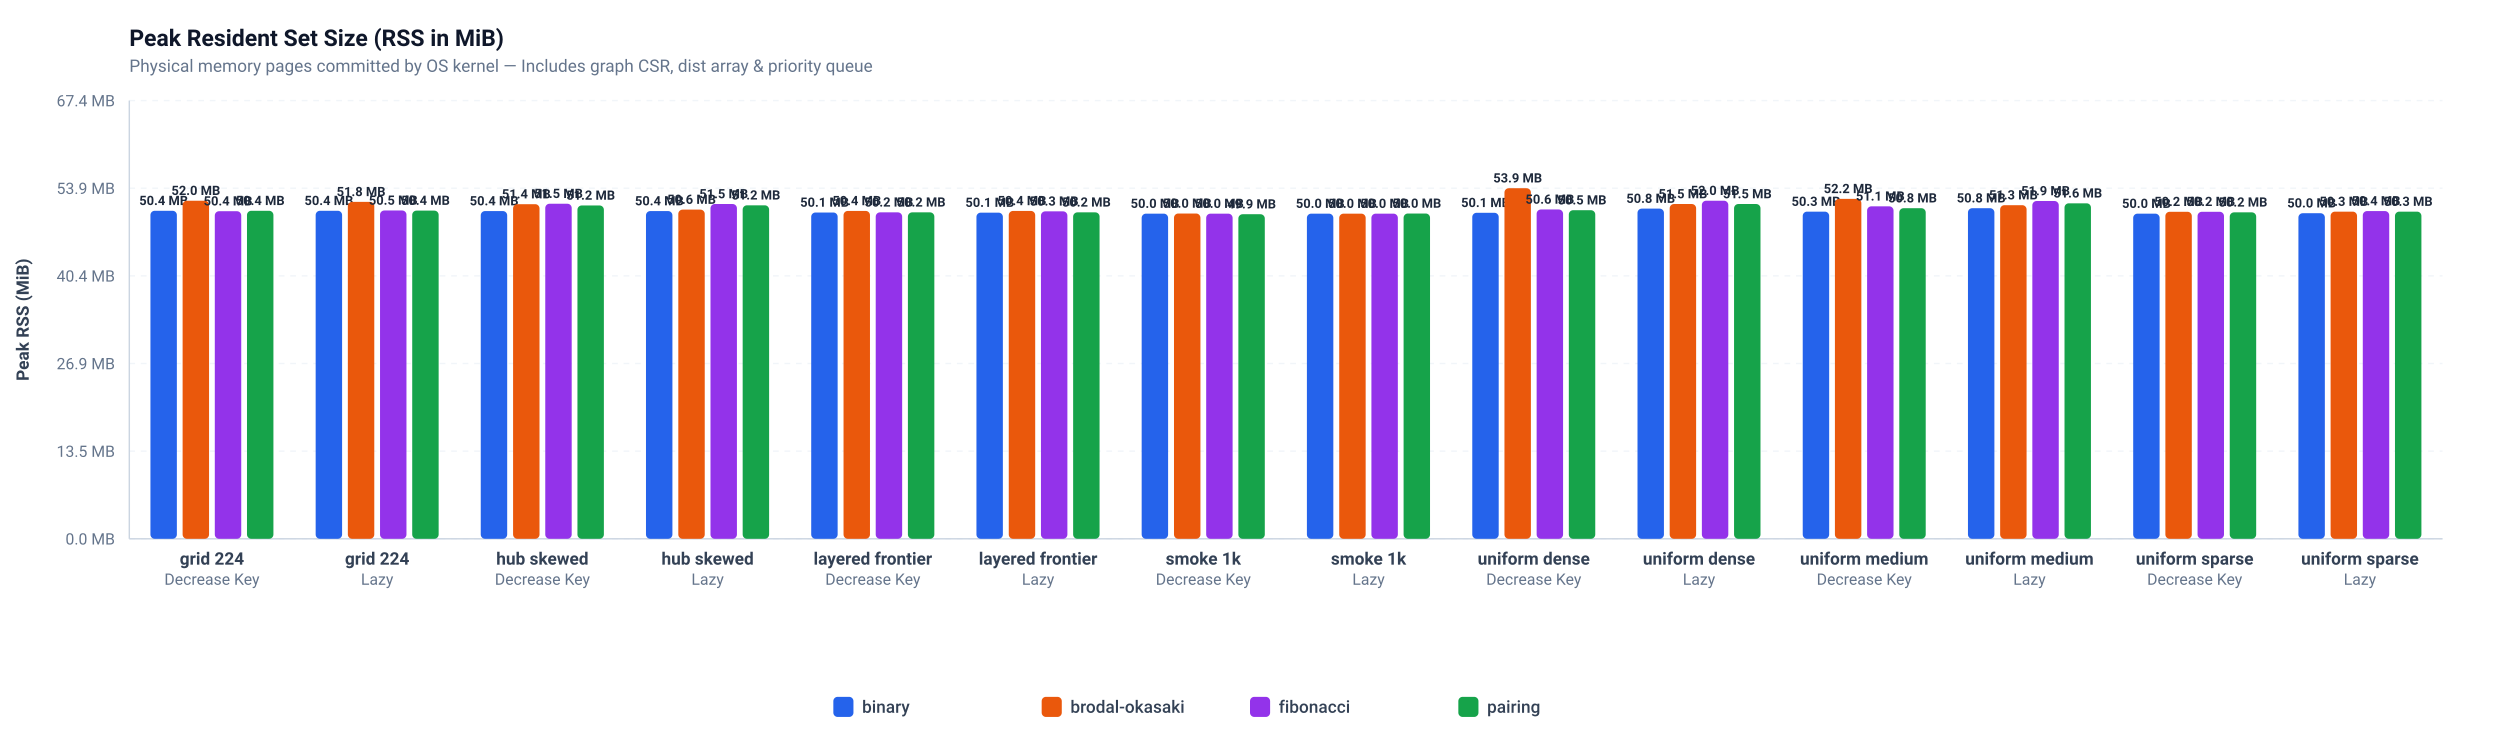
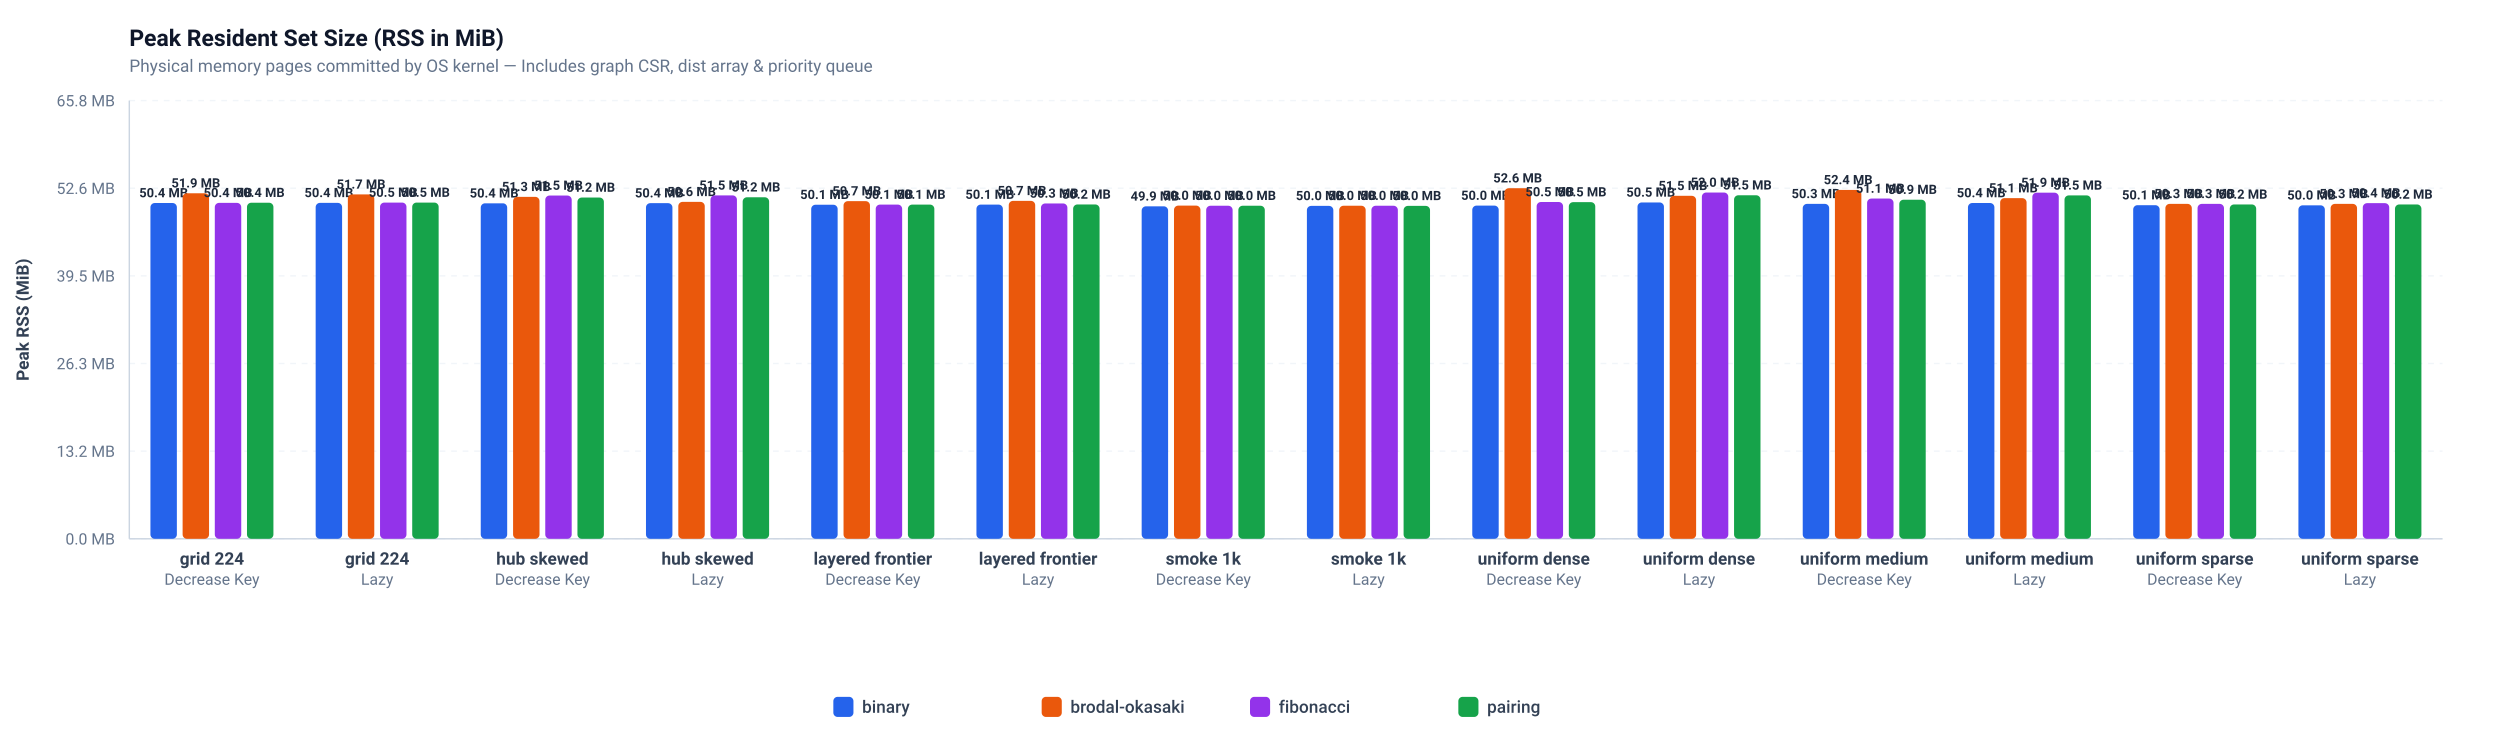
<svg xmlns="http://www.w3.org/2000/svg" viewBox="0 0 1740 520" width="1740" height="520" style="background-color: #ffffff; font-family: -apple-system, BlinkMacSystemFont, Segoe UI, Roboto, sans-serif;">
  <defs>
    <style>
    .axis { stroke: #CBD5E1; stroke-width: 1; }
    .grid { stroke: #F1F5F9; stroke-width: 1; stroke-dasharray: 4,4; }
    .baseline { stroke: #EF4444; stroke-width: 1.5; stroke-dasharray: 3,3; }
    .tick-label { font-size: 11px; fill: #64748B; }
    .axis-title { font-size: 12px; font-weight: 600; fill: #334155; }
    .chart-title { font-size: 16px; font-weight: 700; fill: #0F172A; }
    .chart-subtitle { font-size: 12px; fill: #64748B; }
    .bar-label { font-size: 9px; font-weight: 600; fill: #1E293B; text-anchor: middle; }
    .legend-text { font-size: 12px; fill: #334155; font-weight: 500; dominant-baseline: central; }
  </style>
  </defs>
  <text x="90" y="32" class="chart-title">Peak Resident Set Size (RSS in MiB)</text>
  <text x="90" y="50" class="chart-subtitle">Physical memory pages committed by OS kernel — Includes graph CSR, dist array &amp; priority queue</text>
  <line x1="90" y1="375.0" x2="1700" y2="375.0" class="grid" />
  <text x="80" y="379.0" class="tick-label" text-anchor="end">0.0 MB</text>
  <line x1="90" y1="314.0" x2="1700" y2="314.0" class="grid" />
-   <text x="80" y="318.0" class="tick-label" text-anchor="end">13.5 MB</text>
+   <text x="80" y="318.0" class="tick-label" text-anchor="end">13.2 MB</text>
  <line x1="90" y1="253.0" x2="1700" y2="253.0" class="grid" />
-   <text x="80" y="257.0" class="tick-label" text-anchor="end">26.9 MB</text>
+   <text x="80" y="257.0" class="tick-label" text-anchor="end">26.3 MB</text>
  <line x1="90" y1="192.0" x2="1700" y2="192.0" class="grid" />
-   <text x="80" y="196.0" class="tick-label" text-anchor="end">40.4 MB</text>
+   <text x="80" y="196.0" class="tick-label" text-anchor="end">39.5 MB</text>
  <line x1="90" y1="131.0" x2="1700" y2="131.0" class="grid" />
-   <text x="80" y="135.0" class="tick-label" text-anchor="end">53.9 MB</text>
+   <text x="80" y="135.0" class="tick-label" text-anchor="end">52.6 MB</text>
  <line x1="90" y1="70.0" x2="1700" y2="70.0" class="grid" />
-   <text x="80" y="74.0" class="tick-label" text-anchor="end">67.4 MB</text>
+   <text x="80" y="74.0" class="tick-label" text-anchor="end">65.8 MB</text>
  <line x1="90" y1="70" x2="90" y2="375" class="axis" />
  <line x1="90" y1="375" x2="1700" y2="375" class="axis" />
  <text x="-222.5" y="20" class="axis-title" text-anchor="middle" transform="rotate(-90)">Peak RSS (MiB)</text>
  <text x="147.5" y="393" class="axis-title" font-size="10px" text-anchor="middle">grid 224</text>
  <text x="147.5" y="407" class="tick-label" font-size="10px" text-anchor="middle">Decrease Key</text>
-   <rect x="104.7" y="146.7" width="18.4" height="228.3" fill="#2563EB" rx="3" ry="3" />
-   <text x="113.9" y="142.7" class="bar-label">50.4 MB</text>
-   <rect x="127.1" y="139.7" width="18.4" height="235.3" fill="#EA580C" rx="3" ry="3" />
-   <text x="136.3" y="135.7" class="bar-label">52.0 MB</text>
-   <rect x="149.5" y="147.0" width="18.4" height="228.0" fill="#9333EA" rx="3" ry="3" />
-   <text x="158.7" y="143.0" class="bar-label">50.4 MB</text>
-   <rect x="171.9" y="146.7" width="18.4" height="228.3" fill="#16A34A" rx="3" ry="3" />
-   <text x="181.1" y="142.7" class="bar-label">50.4 MB</text>
+   <rect x="104.7" y="141.3" width="18.4" height="233.7" fill="#2563EB" rx="3" ry="3" />
+   <text x="113.9" y="137.3" class="bar-label">50.4 MB</text>
+   <rect x="127.1" y="134.5" width="18.4" height="240.5" fill="#EA580C" rx="3" ry="3" />
+   <text x="136.3" y="130.5" class="bar-label">51.9 MB</text>
+   <rect x="149.5" y="141.2" width="18.4" height="233.8" fill="#9333EA" rx="3" ry="3" />
+   <text x="158.7" y="137.2" class="bar-label">50.4 MB</text>
+   <rect x="171.9" y="141.1" width="18.4" height="233.9" fill="#16A34A" rx="3" ry="3" />
+   <text x="181.1" y="137.1" class="bar-label">50.4 MB</text>
  <text x="262.5" y="393" class="axis-title" font-size="10px" text-anchor="middle">grid 224</text>
  <text x="262.5" y="407" class="tick-label" font-size="10px" text-anchor="middle">Lazy</text>
-   <rect x="219.7" y="146.7" width="18.4" height="228.3" fill="#2563EB" rx="3" ry="3" />
-   <text x="228.9" y="142.7" class="bar-label">50.4 MB</text>
-   <rect x="242.1" y="140.5" width="18.4" height="234.5" fill="#EA580C" rx="3" ry="3" />
-   <text x="251.3" y="136.5" class="bar-label">51.8 MB</text>
-   <rect x="264.5" y="146.5" width="18.4" height="228.5" fill="#9333EA" rx="3" ry="3" />
-   <text x="273.7" y="142.5" class="bar-label">50.5 MB</text>
-   <rect x="286.9" y="146.6" width="18.4" height="228.4" fill="#16A34A" rx="3" ry="3" />
-   <text x="296.1" y="142.6" class="bar-label">50.4 MB</text>
+   <rect x="219.7" y="141.2" width="18.4" height="233.8" fill="#2563EB" rx="3" ry="3" />
+   <text x="228.9" y="137.2" class="bar-label">50.4 MB</text>
+   <rect x="242.1" y="135.3" width="18.4" height="239.7" fill="#EA580C" rx="3" ry="3" />
+   <text x="251.3" y="131.3" class="bar-label">51.7 MB</text>
+   <rect x="264.5" y="141.0" width="18.4" height="234.0" fill="#9333EA" rx="3" ry="3" />
+   <text x="273.7" y="137.0" class="bar-label">50.5 MB</text>
+   <rect x="286.9" y="141.0" width="18.4" height="234.0" fill="#16A34A" rx="3" ry="3" />
+   <text x="296.1" y="137.0" class="bar-label">50.5 MB</text>
  <text x="377.5" y="393" class="axis-title" font-size="10px" text-anchor="middle">hub skewed</text>
  <text x="377.5" y="407" class="tick-label" font-size="10px" text-anchor="middle">Decrease Key</text>
-   <rect x="334.6" y="146.9" width="18.4" height="228.1" fill="#2563EB" rx="3" ry="3" />
-   <text x="343.9" y="142.9" class="bar-label">50.4 MB</text>
-   <rect x="357.1" y="142.1" width="18.4" height="232.9" fill="#EA580C" rx="3" ry="3" />
-   <text x="366.3" y="138.1" class="bar-label">51.4 MB</text>
-   <rect x="379.5" y="141.8" width="18.4" height="233.2" fill="#9333EA" rx="3" ry="3" />
-   <text x="388.7" y="137.8" class="bar-label">51.5 MB</text>
-   <rect x="401.9" y="143.0" width="18.4" height="232.0" fill="#16A34A" rx="3" ry="3" />
-   <text x="411.1" y="139.0" class="bar-label">51.2 MB</text>
+   <rect x="334.6" y="141.5" width="18.4" height="233.5" fill="#2563EB" rx="3" ry="3" />
+   <text x="343.9" y="137.5" class="bar-label">50.4 MB</text>
+   <rect x="357.1" y="137.0" width="18.4" height="238.0" fill="#EA580C" rx="3" ry="3" />
+   <text x="366.3" y="133.0" class="bar-label">51.3 MB</text>
+   <rect x="379.5" y="136.1" width="18.4" height="238.9" fill="#9333EA" rx="3" ry="3" />
+   <text x="388.7" y="132.1" class="bar-label">51.5 MB</text>
+   <rect x="401.9" y="137.5" width="18.4" height="237.5" fill="#16A34A" rx="3" ry="3" />
+   <text x="411.1" y="133.5" class="bar-label">51.2 MB</text>
  <text x="492.5" y="393" class="axis-title" font-size="10px" text-anchor="middle">hub skewed</text>
  <text x="492.5" y="407" class="tick-label" font-size="10px" text-anchor="middle">Lazy</text>
-   <rect x="449.6" y="146.9" width="18.4" height="228.1" fill="#2563EB" rx="3" ry="3" />
-   <text x="458.9" y="142.9" class="bar-label">50.4 MB</text>
-   <rect x="472.1" y="145.9" width="18.4" height="229.1" fill="#EA580C" rx="3" ry="3" />
-   <text x="481.3" y="141.9" class="bar-label">50.6 MB</text>
-   <rect x="494.5" y="142.0" width="18.4" height="233.0" fill="#9333EA" rx="3" ry="3" />
-   <text x="503.7" y="138.0" class="bar-label">51.5 MB</text>
-   <rect x="516.9" y="142.9" width="18.4" height="232.1" fill="#16A34A" rx="3" ry="3" />
-   <text x="526.1" y="138.9" class="bar-label">51.2 MB</text>
+   <rect x="449.6" y="141.4" width="18.4" height="233.6" fill="#2563EB" rx="3" ry="3" />
+   <text x="458.9" y="137.4" class="bar-label">50.4 MB</text>
+   <rect x="472.1" y="140.5" width="18.4" height="234.5" fill="#EA580C" rx="3" ry="3" />
+   <text x="481.3" y="136.5" class="bar-label">50.6 MB</text>
+   <rect x="494.5" y="136.0" width="18.4" height="239.0" fill="#9333EA" rx="3" ry="3" />
+   <text x="503.7" y="132.0" class="bar-label">51.5 MB</text>
+   <rect x="516.9" y="137.3" width="18.4" height="237.7" fill="#16A34A" rx="3" ry="3" />
+   <text x="526.1" y="133.3" class="bar-label">51.2 MB</text>
  <text x="607.5" y="393" class="axis-title" font-size="10px" text-anchor="middle">layered frontier</text>
  <text x="607.5" y="407" class="tick-label" font-size="10px" text-anchor="middle">Decrease Key</text>
-   <rect x="564.6" y="147.9" width="18.4" height="227.1" fill="#2563EB" rx="3" ry="3" />
-   <text x="573.9" y="143.9" class="bar-label">50.1 MB</text>
-   <rect x="587.1" y="146.8" width="18.4" height="228.2" fill="#EA580C" rx="3" ry="3" />
-   <text x="596.3" y="142.8" class="bar-label">50.4 MB</text>
-   <rect x="609.5" y="147.8" width="18.4" height="227.2" fill="#9333EA" rx="3" ry="3" />
-   <text x="618.7" y="143.8" class="bar-label">50.2 MB</text>
-   <rect x="631.9" y="147.8" width="18.4" height="227.2" fill="#16A34A" rx="3" ry="3" />
-   <text x="641.1" y="143.8" class="bar-label">50.2 MB</text>
+   <rect x="564.6" y="142.5" width="18.4" height="232.5" fill="#2563EB" rx="3" ry="3" />
+   <text x="573.9" y="138.5" class="bar-label">50.1 MB</text>
+   <rect x="587.1" y="140.0" width="18.4" height="235.0" fill="#EA580C" rx="3" ry="3" />
+   <text x="596.3" y="136.0" class="bar-label">50.7 MB</text>
+   <rect x="609.5" y="142.4" width="18.4" height="232.6" fill="#9333EA" rx="3" ry="3" />
+   <text x="618.7" y="138.4" class="bar-label">50.1 MB</text>
+   <rect x="631.9" y="142.4" width="18.4" height="232.6" fill="#16A34A" rx="3" ry="3" />
+   <text x="641.1" y="138.4" class="bar-label">50.1 MB</text>
  <text x="722.5" y="393" class="axis-title" font-size="10px" text-anchor="middle">layered frontier</text>
  <text x="722.5" y="407" class="tick-label" font-size="10px" text-anchor="middle">Lazy</text>
-   <rect x="679.6" y="148.0" width="18.4" height="227.0" fill="#2563EB" rx="3" ry="3" />
-   <text x="688.9" y="144.0" class="bar-label">50.1 MB</text>
-   <rect x="702.1" y="146.8" width="18.4" height="228.2" fill="#EA580C" rx="3" ry="3" />
-   <text x="711.3" y="142.8" class="bar-label">50.4 MB</text>
-   <rect x="724.5" y="147.1" width="18.4" height="227.9" fill="#9333EA" rx="3" ry="3" />
-   <text x="733.7" y="143.1" class="bar-label">50.3 MB</text>
-   <rect x="746.9" y="147.8" width="18.4" height="227.2" fill="#16A34A" rx="3" ry="3" />
-   <text x="756.1" y="143.8" class="bar-label">50.2 MB</text>
+   <rect x="679.6" y="142.4" width="18.4" height="232.6" fill="#2563EB" rx="3" ry="3" />
+   <text x="688.9" y="138.4" class="bar-label">50.1 MB</text>
+   <rect x="702.1" y="139.8" width="18.4" height="235.2" fill="#EA580C" rx="3" ry="3" />
+   <text x="711.3" y="135.8" class="bar-label">50.7 MB</text>
+   <rect x="724.5" y="141.6" width="18.4" height="233.4" fill="#9333EA" rx="3" ry="3" />
+   <text x="733.7" y="137.6" class="bar-label">50.3 MB</text>
+   <rect x="746.9" y="142.3" width="18.4" height="232.7" fill="#16A34A" rx="3" ry="3" />
+   <text x="756.1" y="138.3" class="bar-label">50.2 MB</text>
  <text x="837.5" y="393" class="axis-title" font-size="10px" text-anchor="middle">smoke 1k</text>
  <text x="837.5" y="407" class="tick-label" font-size="10px" text-anchor="middle">Decrease Key</text>
-   <rect x="794.6" y="148.7" width="18.4" height="226.3" fill="#2563EB" rx="3" ry="3" />
-   <text x="803.9" y="144.7" class="bar-label">50.0 MB</text>
-   <rect x="817.1" y="148.6" width="18.4" height="226.4" fill="#EA580C" rx="3" ry="3" />
-   <text x="826.3" y="144.6" class="bar-label">50.0 MB</text>
-   <rect x="839.5" y="148.7" width="18.4" height="226.3" fill="#9333EA" rx="3" ry="3" />
-   <text x="848.7" y="144.7" class="bar-label">50.0 MB</text>
-   <rect x="861.9" y="149.1" width="18.4" height="225.9" fill="#16A34A" rx="3" ry="3" />
-   <text x="871.1" y="145.1" class="bar-label">49.9 MB</text>
+   <rect x="794.6" y="143.6" width="18.4" height="231.4" fill="#2563EB" rx="3" ry="3" />
+   <text x="803.9" y="139.6" class="bar-label">49.9 MB</text>
+   <rect x="817.1" y="143.1" width="18.4" height="231.9" fill="#EA580C" rx="3" ry="3" />
+   <text x="826.3" y="139.1" class="bar-label">50.0 MB</text>
+   <rect x="839.5" y="143.2" width="18.4" height="231.8" fill="#9333EA" rx="3" ry="3" />
+   <text x="848.7" y="139.2" class="bar-label">50.0 MB</text>
+   <rect x="861.9" y="143.2" width="18.4" height="231.8" fill="#16A34A" rx="3" ry="3" />
+   <text x="871.1" y="139.2" class="bar-label">50.0 MB</text>
  <text x="952.5" y="393" class="axis-title" font-size="10px" text-anchor="middle">smoke 1k</text>
  <text x="952.5" y="407" class="tick-label" font-size="10px" text-anchor="middle">Lazy</text>
-   <rect x="909.6" y="148.7" width="18.4" height="226.3" fill="#2563EB" rx="3" ry="3" />
-   <text x="918.9" y="144.7" class="bar-label">50.0 MB</text>
-   <rect x="932.1" y="148.7" width="18.4" height="226.3" fill="#EA580C" rx="3" ry="3" />
-   <text x="941.3" y="144.7" class="bar-label">50.0 MB</text>
-   <rect x="954.5" y="148.7" width="18.4" height="226.3" fill="#9333EA" rx="3" ry="3" />
-   <text x="963.7" y="144.7" class="bar-label">50.0 MB</text>
-   <rect x="976.9" y="148.6" width="18.4" height="226.4" fill="#16A34A" rx="3" ry="3" />
-   <text x="986.1" y="144.6" class="bar-label">50.0 MB</text>
+   <rect x="909.6" y="143.3" width="18.4" height="231.7" fill="#2563EB" rx="3" ry="3" />
+   <text x="918.9" y="139.3" class="bar-label">50.0 MB</text>
+   <rect x="932.1" y="143.2" width="18.4" height="231.8" fill="#EA580C" rx="3" ry="3" />
+   <text x="941.3" y="139.2" class="bar-label">50.0 MB</text>
+   <rect x="954.5" y="143.2" width="18.4" height="231.8" fill="#9333EA" rx="3" ry="3" />
+   <text x="963.7" y="139.2" class="bar-label">50.0 MB</text>
+   <rect x="976.9" y="143.3" width="18.4" height="231.7" fill="#16A34A" rx="3" ry="3" />
+   <text x="986.1" y="139.3" class="bar-label">50.0 MB</text>
  <text x="1067.5" y="393" class="axis-title" font-size="10px" text-anchor="middle">uniform dense</text>
  <text x="1067.5" y="407" class="tick-label" font-size="10px" text-anchor="middle">Decrease Key</text>
-   <rect x="1024.7" y="148.1" width="18.4" height="226.9" fill="#2563EB" rx="3" ry="3" />
-   <text x="1033.9" y="144.1" class="bar-label">50.1 MB</text>
+   <rect x="1024.7" y="143.1" width="18.4" height="231.9" fill="#2563EB" rx="3" ry="3" />
+   <text x="1033.9" y="139.1" class="bar-label">50.0 MB</text>
  <rect x="1047.1" y="131.0" width="18.4" height="244.0" fill="#EA580C" rx="3" ry="3" />
-   <text x="1056.3" y="127.0" class="bar-label">53.9 MB</text>
-   <rect x="1069.5" y="145.8" width="18.4" height="229.2" fill="#9333EA" rx="3" ry="3" />
-   <text x="1078.7" y="141.8" class="bar-label">50.6 MB</text>
-   <rect x="1091.9" y="146.3" width="18.4" height="228.7" fill="#16A34A" rx="3" ry="3" />
-   <text x="1101.1" y="142.3" class="bar-label">50.5 MB</text>
+   <text x="1056.3" y="127.0" class="bar-label">52.6 MB</text>
+   <rect x="1069.5" y="140.6" width="18.4" height="234.4" fill="#9333EA" rx="3" ry="3" />
+   <text x="1078.7" y="136.6" class="bar-label">50.5 MB</text>
+   <rect x="1091.9" y="140.7" width="18.4" height="234.3" fill="#16A34A" rx="3" ry="3" />
+   <text x="1101.1" y="136.7" class="bar-label">50.5 MB</text>
  <text x="1182.5" y="393" class="axis-title" font-size="10px" text-anchor="middle">uniform dense</text>
  <text x="1182.5" y="407" class="tick-label" font-size="10px" text-anchor="middle">Lazy</text>
-   <rect x="1139.7" y="145.2" width="18.4" height="229.8" fill="#2563EB" rx="3" ry="3" />
-   <text x="1148.9" y="141.2" class="bar-label">50.8 MB</text>
-   <rect x="1162.1" y="142.0" width="18.4" height="233.0" fill="#EA580C" rx="3" ry="3" />
-   <text x="1171.3" y="138.0" class="bar-label">51.5 MB</text>
-   <rect x="1184.5" y="139.7" width="18.4" height="235.3" fill="#9333EA" rx="3" ry="3" />
-   <text x="1193.7" y="135.7" class="bar-label">52.0 MB</text>
-   <rect x="1206.9" y="142.0" width="18.4" height="233.0" fill="#16A34A" rx="3" ry="3" />
-   <text x="1216.1" y="138.0" class="bar-label">51.5 MB</text>
+   <rect x="1139.7" y="140.9" width="18.4" height="234.1" fill="#2563EB" rx="3" ry="3" />
+   <text x="1148.9" y="136.9" class="bar-label">50.5 MB</text>
+   <rect x="1162.1" y="136.3" width="18.4" height="238.7" fill="#EA580C" rx="3" ry="3" />
+   <text x="1171.3" y="132.3" class="bar-label">51.5 MB</text>
+   <rect x="1184.5" y="134.0" width="18.4" height="241.0" fill="#9333EA" rx="3" ry="3" />
+   <text x="1193.7" y="130.0" class="bar-label">52.0 MB</text>
+   <rect x="1206.9" y="135.9" width="18.4" height="239.1" fill="#16A34A" rx="3" ry="3" />
+   <text x="1216.1" y="131.9" class="bar-label">51.5 MB</text>
  <text x="1297.5" y="393" class="axis-title" font-size="10px" text-anchor="middle">uniform medium</text>
  <text x="1297.5" y="407" class="tick-label" font-size="10px" text-anchor="middle">Decrease Key</text>
-   <rect x="1254.7" y="147.3" width="18.4" height="227.7" fill="#2563EB" rx="3" ry="3" />
-   <text x="1263.9" y="143.3" class="bar-label">50.3 MB</text>
-   <rect x="1277.1" y="138.4" width="18.4" height="236.6" fill="#EA580C" rx="3" ry="3" />
-   <text x="1286.3" y="134.4" class="bar-label">52.2 MB</text>
-   <rect x="1299.5" y="143.6" width="18.4" height="231.4" fill="#9333EA" rx="3" ry="3" />
-   <text x="1308.7" y="139.6" class="bar-label">51.1 MB</text>
-   <rect x="1321.9" y="144.9" width="18.4" height="230.1" fill="#16A34A" rx="3" ry="3" />
-   <text x="1331.1" y="140.9" class="bar-label">50.8 MB</text>
+   <rect x="1254.7" y="141.9" width="18.4" height="233.1" fill="#2563EB" rx="3" ry="3" />
+   <text x="1263.9" y="137.9" class="bar-label">50.3 MB</text>
+   <rect x="1277.1" y="132.2" width="18.4" height="242.8" fill="#EA580C" rx="3" ry="3" />
+   <text x="1286.3" y="128.2" class="bar-label">52.4 MB</text>
+   <rect x="1299.5" y="138.2" width="18.4" height="236.8" fill="#9333EA" rx="3" ry="3" />
+   <text x="1308.7" y="134.2" class="bar-label">51.1 MB</text>
+   <rect x="1321.9" y="139.0" width="18.4" height="236.0" fill="#16A34A" rx="3" ry="3" />
+   <text x="1331.1" y="135.0" class="bar-label">50.9 MB</text>
  <text x="1412.5" y="393" class="axis-title" font-size="10px" text-anchor="middle">uniform medium</text>
  <text x="1412.5" y="407" class="tick-label" font-size="10px" text-anchor="middle">Lazy</text>
-   <rect x="1369.7" y="144.9" width="18.4" height="230.1" fill="#2563EB" rx="3" ry="3" />
-   <text x="1378.9" y="140.9" class="bar-label">50.8 MB</text>
-   <rect x="1392.1" y="142.8" width="18.4" height="232.2" fill="#EA580C" rx="3" ry="3" />
-   <text x="1401.3" y="138.8" class="bar-label">51.3 MB</text>
-   <rect x="1414.5" y="139.9" width="18.4" height="235.1" fill="#9333EA" rx="3" ry="3" />
-   <text x="1423.7" y="135.9" class="bar-label">51.9 MB</text>
-   <rect x="1436.9" y="141.5" width="18.4" height="233.5" fill="#16A34A" rx="3" ry="3" />
-   <text x="1446.1" y="137.5" class="bar-label">51.6 MB</text>
+   <rect x="1369.7" y="141.3" width="18.4" height="233.7" fill="#2563EB" rx="3" ry="3" />
+   <text x="1378.9" y="137.3" class="bar-label">50.4 MB</text>
+   <rect x="1392.1" y="137.9" width="18.4" height="237.1" fill="#EA580C" rx="3" ry="3" />
+   <text x="1401.3" y="133.9" class="bar-label">51.1 MB</text>
+   <rect x="1414.5" y="134.1" width="18.4" height="240.9" fill="#9333EA" rx="3" ry="3" />
+   <text x="1423.7" y="130.1" class="bar-label">51.9 MB</text>
+   <rect x="1436.9" y="136.0" width="18.4" height="239.0" fill="#16A34A" rx="3" ry="3" />
+   <text x="1446.1" y="132.0" class="bar-label">51.5 MB</text>
  <text x="1527.5" y="393" class="axis-title" font-size="10px" text-anchor="middle">uniform sparse</text>
  <text x="1527.5" y="407" class="tick-label" font-size="10px" text-anchor="middle">Decrease Key</text>
-   <rect x="1484.7" y="148.7" width="18.4" height="226.3" fill="#2563EB" rx="3" ry="3" />
-   <text x="1493.9" y="144.7" class="bar-label">50.0 MB</text>
-   <rect x="1507.1" y="147.4" width="18.4" height="227.6" fill="#EA580C" rx="3" ry="3" />
-   <text x="1516.3" y="143.4" class="bar-label">50.2 MB</text>
-   <rect x="1529.5" y="147.4" width="18.4" height="227.6" fill="#9333EA" rx="3" ry="3" />
-   <text x="1538.7" y="143.4" class="bar-label">50.2 MB</text>
-   <rect x="1551.9" y="147.8" width="18.4" height="227.2" fill="#16A34A" rx="3" ry="3" />
-   <text x="1561.1" y="143.8" class="bar-label">50.2 MB</text>
+   <rect x="1484.7" y="142.8" width="18.4" height="232.2" fill="#2563EB" rx="3" ry="3" />
+   <text x="1493.9" y="138.8" class="bar-label">50.1 MB</text>
+   <rect x="1507.1" y="141.9" width="18.4" height="233.1" fill="#EA580C" rx="3" ry="3" />
+   <text x="1516.3" y="137.9" class="bar-label">50.3 MB</text>
+   <rect x="1529.5" y="141.9" width="18.4" height="233.1" fill="#9333EA" rx="3" ry="3" />
+   <text x="1538.7" y="137.9" class="bar-label">50.3 MB</text>
+   <rect x="1551.9" y="142.3" width="18.4" height="232.7" fill="#16A34A" rx="3" ry="3" />
+   <text x="1561.1" y="138.3" class="bar-label">50.2 MB</text>
  <text x="1642.5" y="393" class="axis-title" font-size="10px" text-anchor="middle">uniform sparse</text>
  <text x="1642.5" y="407" class="tick-label" font-size="10px" text-anchor="middle">Lazy</text>
-   <rect x="1599.7" y="148.4" width="18.4" height="226.6" fill="#2563EB" rx="3" ry="3" />
-   <text x="1608.9" y="144.4" class="bar-label">50.0 MB</text>
-   <rect x="1622.1" y="147.3" width="18.4" height="227.7" fill="#EA580C" rx="3" ry="3" />
-   <text x="1631.3" y="143.3" class="bar-label">50.3 MB</text>
-   <rect x="1644.5" y="146.9" width="18.4" height="228.1" fill="#9333EA" rx="3" ry="3" />
-   <text x="1653.7" y="142.9" class="bar-label">50.4 MB</text>
-   <rect x="1666.9" y="147.3" width="18.4" height="227.7" fill="#16A34A" rx="3" ry="3" />
-   <text x="1676.1" y="143.3" class="bar-label">50.3 MB</text>
+   <rect x="1599.7" y="142.9" width="18.4" height="232.1" fill="#2563EB" rx="3" ry="3" />
+   <text x="1608.9" y="138.9" class="bar-label">50.0 MB</text>
+   <rect x="1622.1" y="141.9" width="18.4" height="233.1" fill="#EA580C" rx="3" ry="3" />
+   <text x="1631.3" y="137.9" class="bar-label">50.3 MB</text>
+   <rect x="1644.5" y="141.4" width="18.4" height="233.6" fill="#9333EA" rx="3" ry="3" />
+   <text x="1653.7" y="137.4" class="bar-label">50.4 MB</text>
+   <rect x="1666.9" y="142.3" width="18.4" height="232.7" fill="#16A34A" rx="3" ry="3" />
+   <text x="1676.1" y="138.3" class="bar-label">50.2 MB</text>
  <rect x="580.0" y="485.0" width="14" height="14" fill="#2563EB" rx="3" ry="3" />
  <text x="600.0" y="492.0" class="legend-text">binary</text>
  <rect x="725.0" y="485.0" width="14" height="14" fill="#EA580C" rx="3" ry="3" />
  <text x="745.0" y="492.0" class="legend-text">brodal-okasaki</text>
  <rect x="870.0" y="485.0" width="14" height="14" fill="#9333EA" rx="3" ry="3" />
  <text x="890.0" y="492.0" class="legend-text">fibonacci</text>
  <rect x="1015.0" y="485.0" width="14" height="14" fill="#16A34A" rx="3" ry="3" />
  <text x="1035.0" y="492.0" class="legend-text">pairing</text>
</svg>
